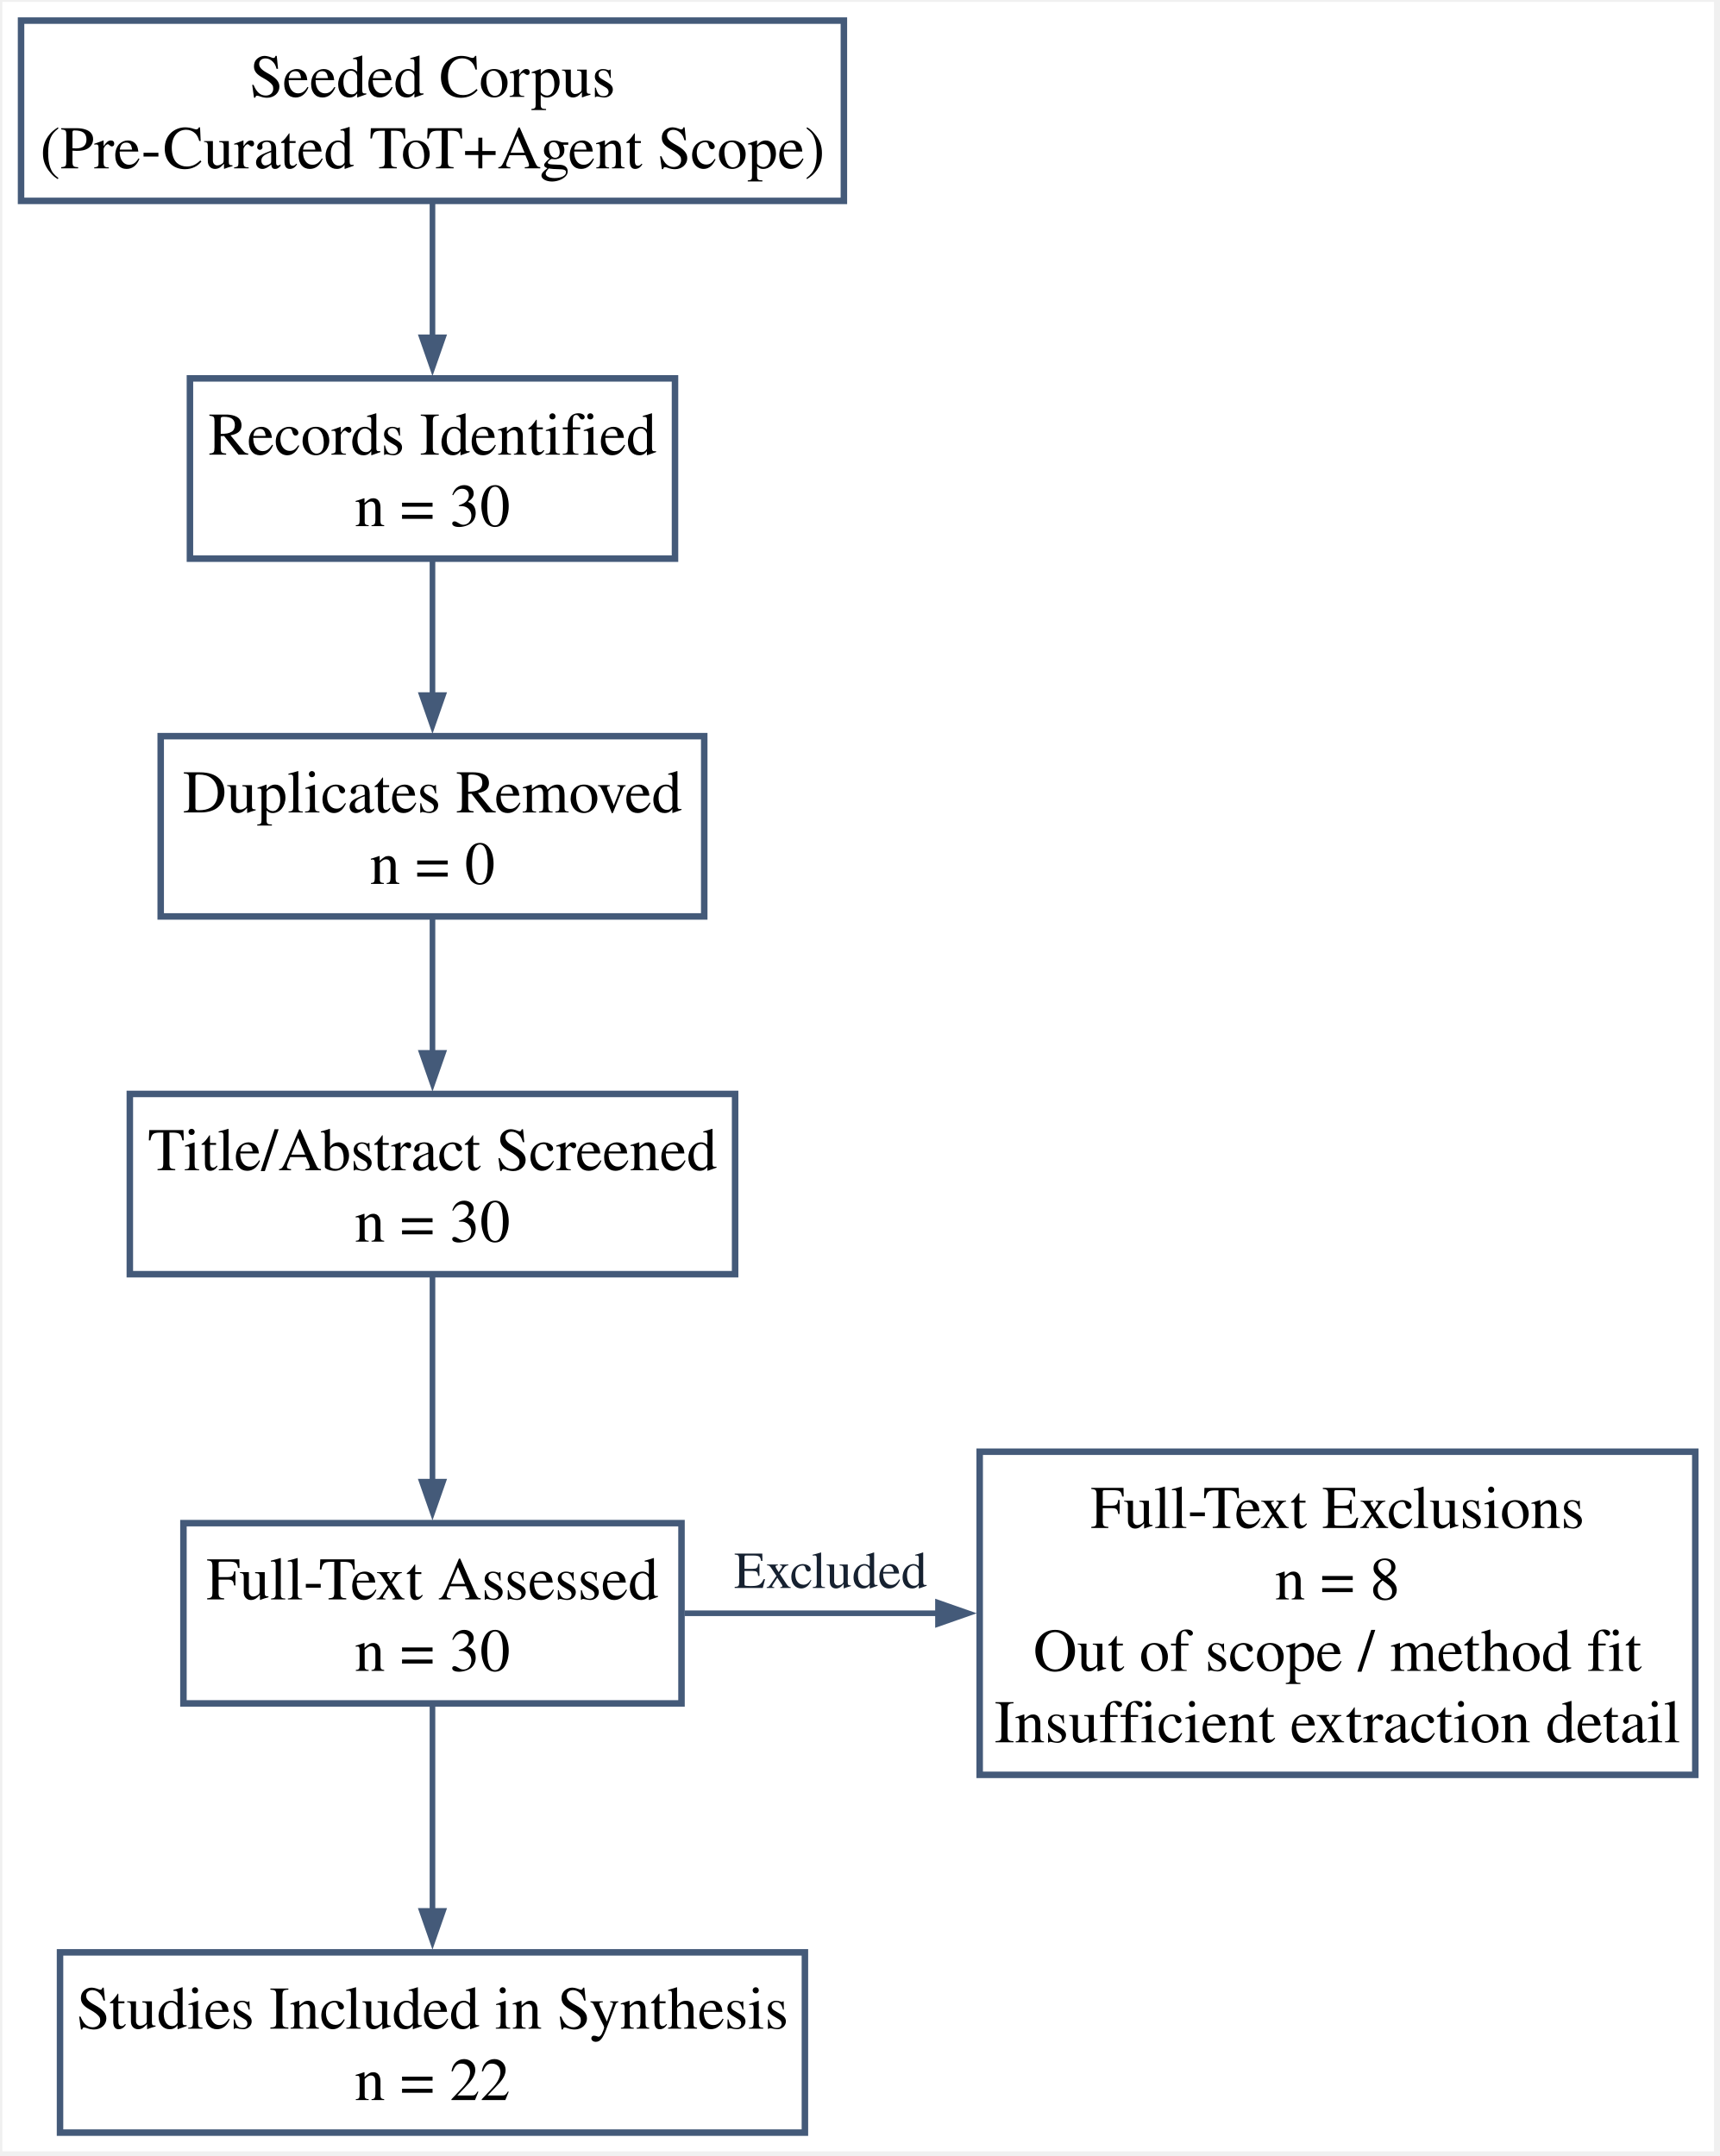
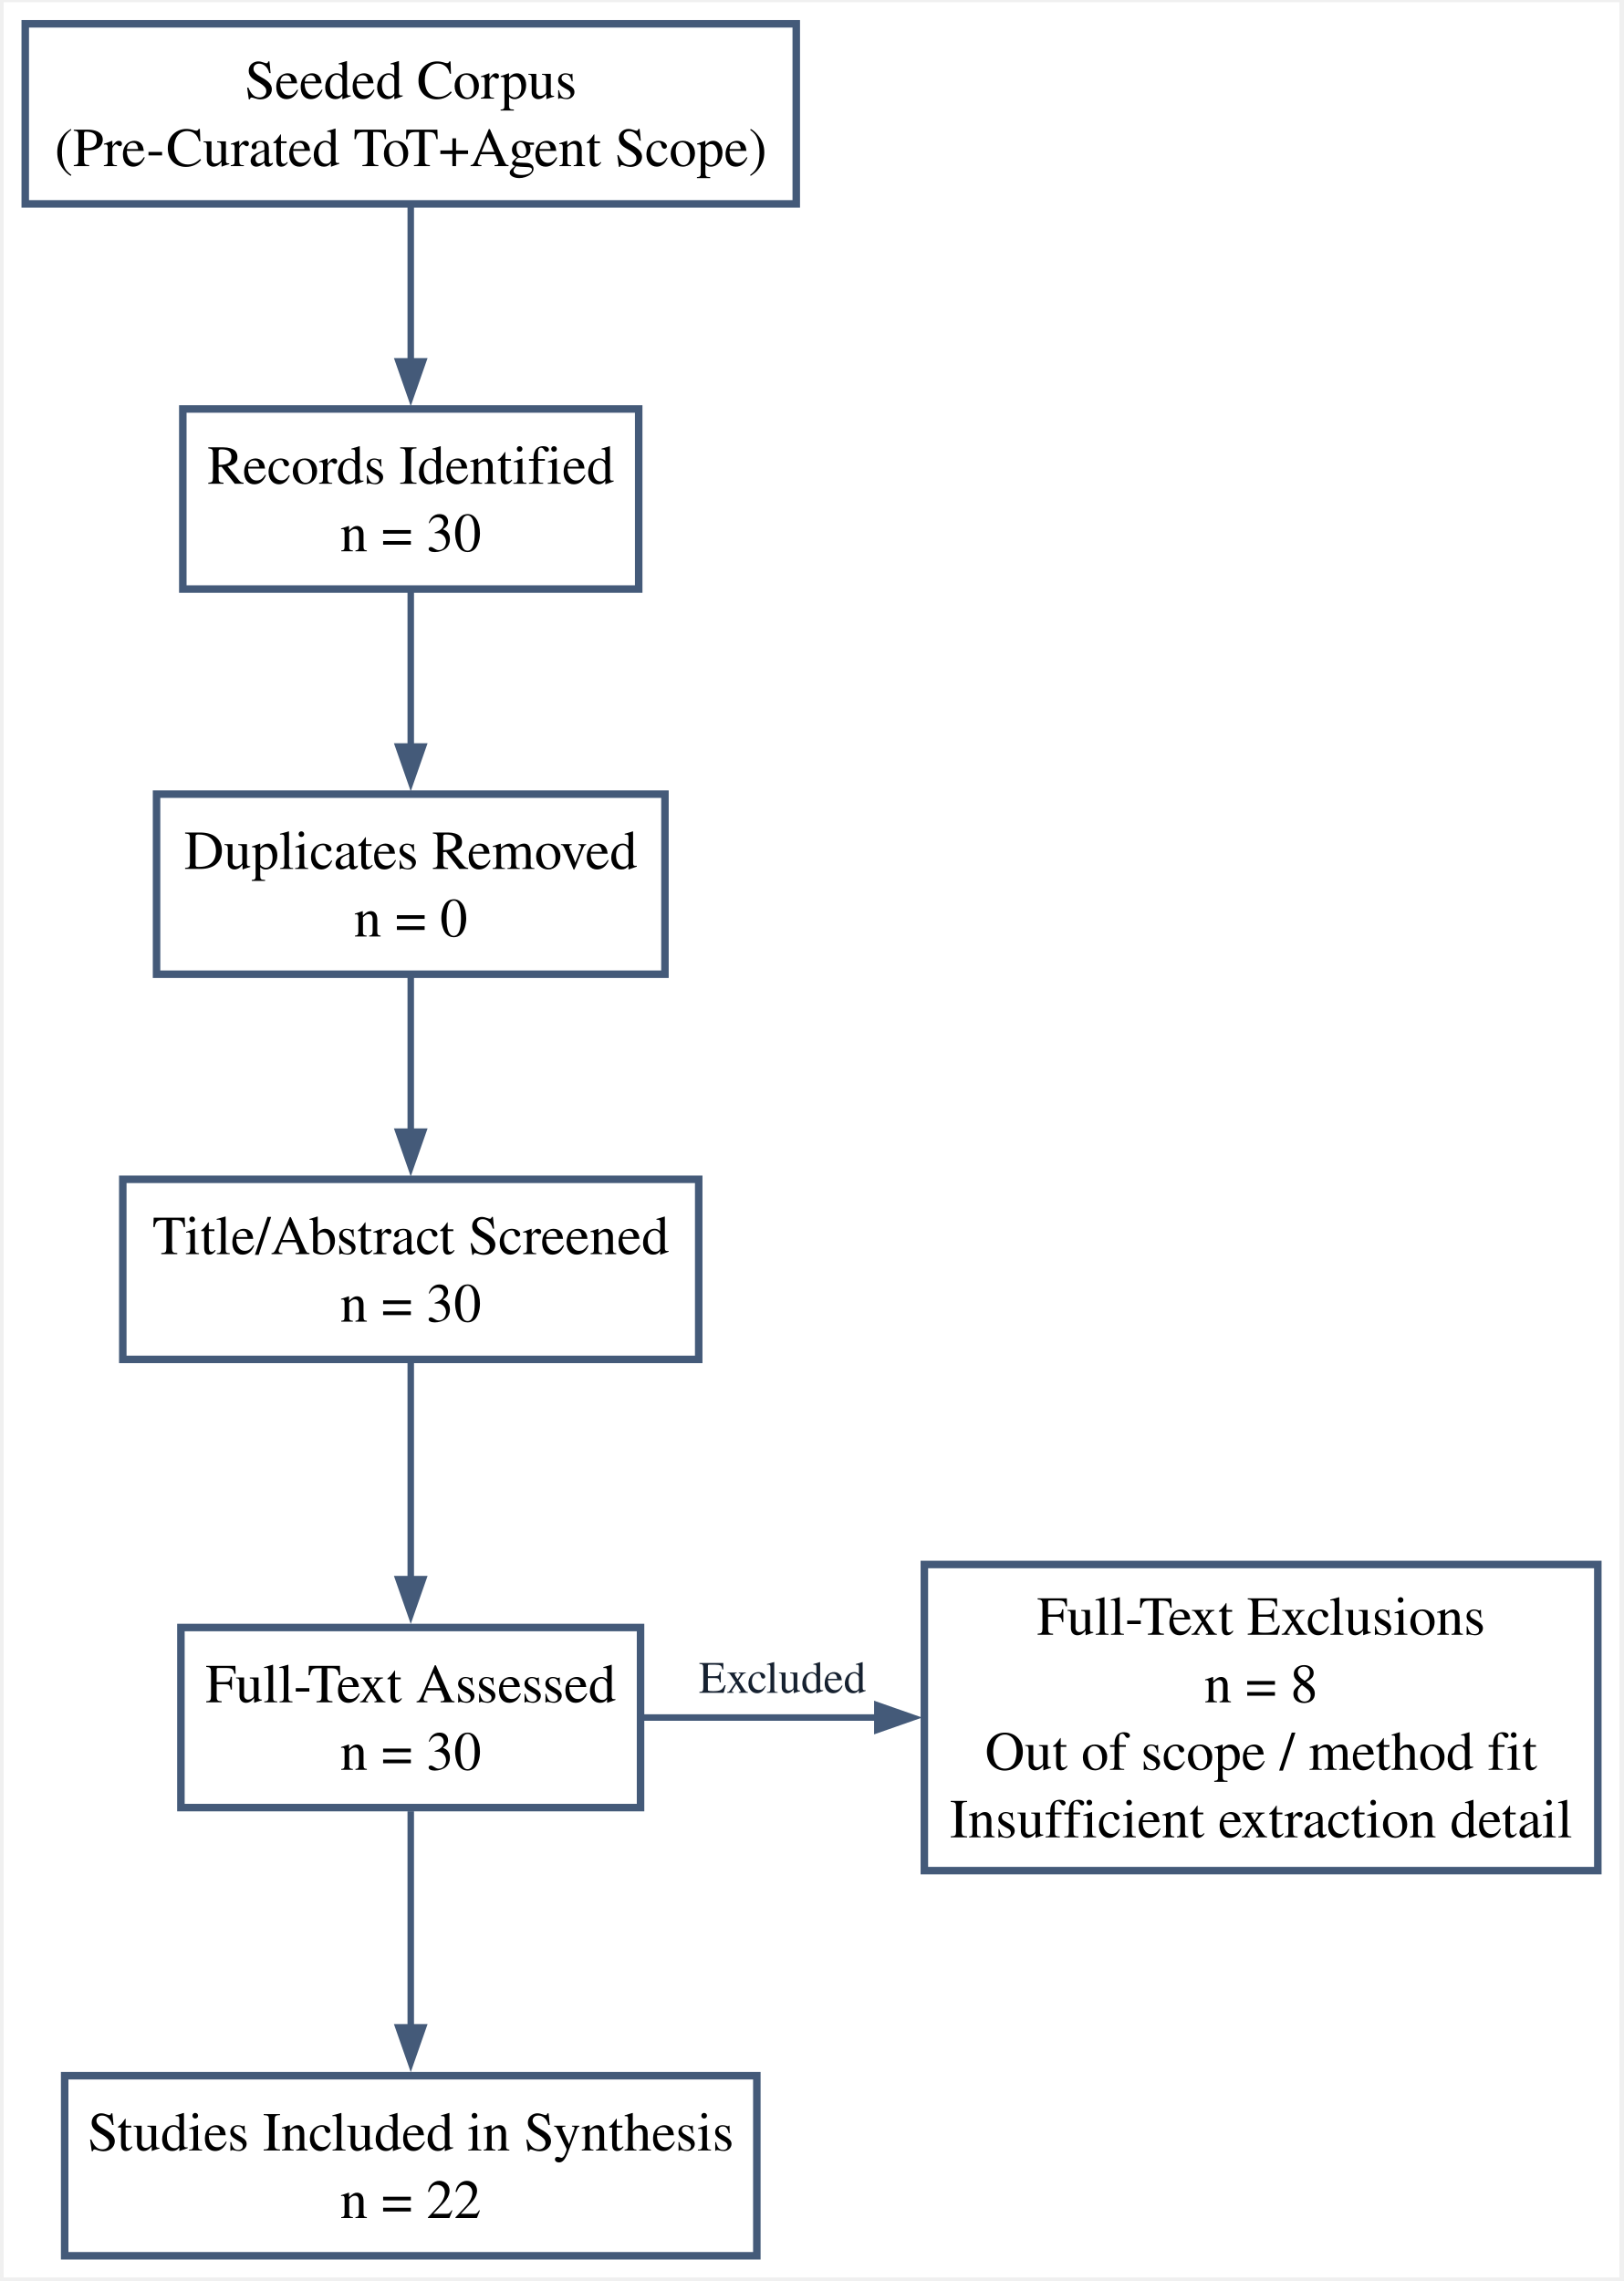
- <svg xmlns="http://www.w3.org/2000/svg" width="398pt" height="499pt" viewBox="1.00 1.00 397.00 498.00">
-   <g id="graph0" class="graph" transform="scale(1 1) rotate(0) translate(5.76 493.6)">
-     <polygon fill="#ffffff" stroke="none" points="-4.32,4.32 -4.32,-492.16 390.96,-492.16 390.96,4.32 -4.32,4.32" />
+ <svg xmlns="http://www.w3.org/2000/svg" width="326pt" height="458pt" viewBox="1.00 1.00 324.00 456.00">
+   <g id="graph0" class="graph" transform="scale(1 1) rotate(0) translate(5.76 451.96)">
+     <polygon fill="#ffffff" stroke="none" points="-4.32,4.32 -4.32,-450.52 318.71,-450.52 318.71,4.32 -4.32,4.32" />
    <g id="node1" class="node">
-       <polygon fill="#ffffff" stroke="#445a79" stroke-width="1.5" points="190.02,-487.84 0,-487.84 0,-446.2 190.02,-446.2 190.02,-487.84" />
-       <text xml:space="preserve" text-anchor="middle" x="95.01" y="-470.22" font-family="Times,serif" font-size="14.00">Seeded Corpus</text>
-       <text xml:space="preserve" text-anchor="middle" x="95.01" y="-453.72" font-family="Times,serif" font-size="14.00">(Pre-Curated ToT+Agent Scope)</text>
+       <polygon fill="#ffffff" stroke="#445a79" stroke-width="1.5" points="154.14,-446.2 0,-446.2 0,-410.2 154.14,-410.2 154.14,-446.2" />
+       <text xml:space="preserve" text-anchor="middle" x="77.07" y="-431.25" font-family="Times,serif" font-size="11.00">Seeded Corpus</text>
+       <text xml:space="preserve" text-anchor="middle" x="77.07" y="-417.75" font-family="Times,serif" font-size="11.00">(Pre-Curated ToT+Agent Scope)</text>
    </g>
    <g id="node2" class="node">
-       <polygon fill="#ffffff" stroke="#445a79" stroke-width="1.5" points="151.02,-405.2 39,-405.2 39,-363.56 151.02,-363.56 151.02,-405.2" />
-       <text xml:space="preserve" text-anchor="middle" x="95.01" y="-387.58" font-family="Times,serif" font-size="14.00">Records Identified</text>
-       <text xml:space="preserve" text-anchor="middle" x="95.01" y="-371.08" font-family="Times,serif" font-size="14.00">n = 30</text>
+       <polygon fill="#ffffff" stroke="#445a79" stroke-width="1.5" points="122.64,-369.2 31.5,-369.2 31.5,-333.2 122.64,-333.2 122.64,-369.2" />
+       <text xml:space="preserve" text-anchor="middle" x="77.07" y="-354.25" font-family="Times,serif" font-size="11.00">Records Identified</text>
+       <text xml:space="preserve" text-anchor="middle" x="77.07" y="-340.75" font-family="Times,serif" font-size="11.00">n = 30</text>
    </g>
    <g id="edge1" class="edge">
-       <path fill="none" stroke="#445a79" stroke-width="1.3" d="M95.01,-445.67C95.01,-436.22 95.01,-424.8 95.01,-414.46" />
-       <polygon fill="#445a79" stroke="#445a79" stroke-width="1.3" points="97.46,-414.69 95.01,-407.69 92.56,-414.69 97.46,-414.69" />
+       <path fill="none" stroke="#445a79" stroke-width="1.3" d="M77.07,-409.8C77.07,-400.5 77.07,-388.85 77.07,-378.47" />
+       <polygon fill="#445a79" stroke="#445a79" stroke-width="1.3" points="79.52,-378.73 77.07,-371.73 74.62,-378.73 79.52,-378.73" />
    </g>
    <g id="node3" class="node">
-       <polygon fill="#ffffff" stroke="#445a79" stroke-width="1.5" points="157.77,-322.56 32.25,-322.56 32.25,-280.92 157.77,-280.92 157.77,-322.56" />
-       <text xml:space="preserve" text-anchor="middle" x="95.01" y="-304.94" font-family="Times,serif" font-size="14.00">Duplicates Removed</text>
-       <text xml:space="preserve" text-anchor="middle" x="95.01" y="-288.44" font-family="Times,serif" font-size="14.00">n = 0</text>
+       <polygon fill="#ffffff" stroke="#445a79" stroke-width="1.5" points="127.89,-292.2 26.25,-292.2 26.25,-256.2 127.89,-256.2 127.89,-292.2" />
+       <text xml:space="preserve" text-anchor="middle" x="77.07" y="-277.25" font-family="Times,serif" font-size="11.00">Duplicates Removed</text>
+       <text xml:space="preserve" text-anchor="middle" x="77.07" y="-263.75" font-family="Times,serif" font-size="11.00">n = 0</text>
    </g>
    <g id="edge2" class="edge">
-       <path fill="none" stroke="#445a79" stroke-width="1.3" d="M95.01,-363.03C95.01,-353.58 95.01,-342.16 95.01,-331.82" />
-       <polygon fill="#445a79" stroke="#445a79" stroke-width="1.3" points="97.46,-332.05 95.01,-325.05 92.56,-332.05 97.46,-332.05" />
+       <path fill="none" stroke="#445a79" stroke-width="1.3" d="M77.07,-332.8C77.07,-323.5 77.07,-311.85 77.07,-301.47" />
+       <polygon fill="#445a79" stroke="#445a79" stroke-width="1.3" points="79.52,-301.73 77.07,-294.73 74.62,-301.73 79.52,-301.73" />
    </g>
    <g id="node4" class="node">
-       <polygon fill="#ffffff" stroke="#445a79" stroke-width="1.5" points="164.9,-239.92 25.12,-239.92 25.12,-198.28 164.9,-198.28 164.9,-239.92" />
-       <text xml:space="preserve" text-anchor="middle" x="95.01" y="-222.3" font-family="Times,serif" font-size="14.00">Title/Abstract Screened</text>
-       <text xml:space="preserve" text-anchor="middle" x="95.01" y="-205.8" font-family="Times,serif" font-size="14.00">n = 30</text>
+       <polygon fill="#ffffff" stroke="#445a79" stroke-width="1.5" points="134.64,-215.2 19.5,-215.2 19.5,-179.2 134.64,-179.2 134.64,-215.2" />
+       <text xml:space="preserve" text-anchor="middle" x="77.07" y="-200.25" font-family="Times,serif" font-size="11.00">Title/Abstract Screened</text>
+       <text xml:space="preserve" text-anchor="middle" x="77.07" y="-186.75" font-family="Times,serif" font-size="11.00">n = 30</text>
    </g>
    <g id="edge3" class="edge">
-       <path fill="none" stroke="#445a79" stroke-width="1.3" d="M95.01,-280.39C95.01,-270.94 95.01,-259.52 95.01,-249.18" />
-       <polygon fill="#445a79" stroke="#445a79" stroke-width="1.3" points="97.46,-249.41 95.01,-242.41 92.56,-249.41 97.46,-249.41" />
+       <path fill="none" stroke="#445a79" stroke-width="1.3" d="M77.07,-255.8C77.07,-246.5 77.07,-234.85 77.07,-224.47" />
+       <polygon fill="#445a79" stroke="#445a79" stroke-width="1.3" points="79.52,-224.73 77.07,-217.73 74.62,-224.73 79.52,-224.73" />
    </g>
    <g id="node5" class="node">
-       <polygon fill="#ffffff" stroke="#445a79" stroke-width="1.5" points="152.52,-140.78 37.5,-140.78 37.5,-99.14 152.52,-99.14 152.52,-140.78" />
-       <text xml:space="preserve" text-anchor="middle" x="95.01" y="-123.16" font-family="Times,serif" font-size="14.00">Full-Text Assessed</text>
-       <text xml:space="preserve" text-anchor="middle" x="95.01" y="-106.66" font-family="Times,serif" font-size="14.00">n = 30</text>
+       <polygon fill="#ffffff" stroke="#445a79" stroke-width="1.5" points="123.01,-125.6 31.12,-125.6 31.12,-89.6 123.01,-89.6 123.01,-125.6" />
+       <text xml:space="preserve" text-anchor="middle" x="77.07" y="-110.65" font-family="Times,serif" font-size="11.00">Full-Text Assessed</text>
+       <text xml:space="preserve" text-anchor="middle" x="77.07" y="-97.15" font-family="Times,serif" font-size="11.00">n = 30</text>
    </g>
    <g id="edge4" class="edge">
-       <path fill="none" stroke="#445a79" stroke-width="1.3" d="M95.01,-197.97C95.01,-184.13 95.01,-165.53 95.01,-150.07" />
-       <polygon fill="#445a79" stroke="#445a79" stroke-width="1.3" points="97.46,-150.36 95.01,-143.36 92.56,-150.36 97.46,-150.36" />
+       <path fill="none" stroke="#445a79" stroke-width="1.3" d="M77.07,-178.47C77.07,-166.01 77.07,-149.11 77.07,-135.05" />
+       <polygon fill="#445a79" stroke="#445a79" stroke-width="1.3" points="79.52,-135.27 77.07,-128.27 74.62,-135.27 79.52,-135.27" />
    </g>
    <g id="node6" class="node">
-       <polygon fill="#ffffff" stroke="#445a79" stroke-width="1.5" points="181.02,-41.64 9,-41.64 9,0 181.02,0 181.02,-41.64" />
-       <text xml:space="preserve" text-anchor="middle" x="95.01" y="-24.02" font-family="Times,serif" font-size="14.00">Studies Included in Synthesis</text>
-       <text xml:space="preserve" text-anchor="middle" x="95.01" y="-7.52" font-family="Times,serif" font-size="14.00">n = 22</text>
+       <polygon fill="#ffffff" stroke="#445a79" stroke-width="1.5" points="146.26,-36 7.88,-36 7.88,0 146.26,0 146.26,-36" />
+       <text xml:space="preserve" text-anchor="middle" x="77.07" y="-21.05" font-family="Times,serif" font-size="11.00">Studies Included in Synthesis</text>
+       <text xml:space="preserve" text-anchor="middle" x="77.07" y="-7.55" font-family="Times,serif" font-size="11.00">n = 22</text>
    </g>
    <g id="edge5" class="edge">
-       <path fill="none" stroke="#445a79" stroke-width="1.3" d="M95.01,-98.83C95.01,-84.99 95.01,-66.39 95.01,-50.93" />
-       <polygon fill="#445a79" stroke="#445a79" stroke-width="1.3" points="97.46,-51.22 95.01,-44.22 92.56,-51.22 97.46,-51.22" />
+       <path fill="none" stroke="#445a79" stroke-width="1.3" d="M77.07,-88.87C77.07,-76.41 77.07,-59.51 77.07,-45.45" />
+       <polygon fill="#445a79" stroke="#445a79" stroke-width="1.3" points="79.52,-45.67 77.07,-38.67 74.62,-45.67 79.52,-45.67" />
    </g>
    <g id="node7" class="node">
-       <polygon fill="#ffffff" stroke="#445a79" stroke-width="1.5" points="386.64,-157.28 221.38,-157.28 221.38,-82.64 386.64,-82.64 386.64,-157.28" />
-       <text xml:space="preserve" text-anchor="middle" x="304.01" y="-139.66" font-family="Times,serif" font-size="14.00">Full-Text Exclusions</text>
-       <text xml:space="preserve" text-anchor="middle" x="304.01" y="-123.16" font-family="Times,serif" font-size="14.00">n = 8</text>
-       <text xml:space="preserve" text-anchor="middle" x="304.01" y="-106.66" font-family="Times,serif" font-size="14.00">Out of scope / method fit</text>
-       <text xml:space="preserve" text-anchor="middle" x="304.01" y="-90.16" font-family="Times,serif" font-size="14.00">Insufficient extraction detail</text>
+       <polygon fill="#ffffff" stroke="#445a79" stroke-width="1.5" points="314.39,-138.2 179.75,-138.2 179.75,-77 314.39,-77 314.39,-138.2" />
+       <text xml:space="preserve" text-anchor="middle" x="247.07" y="-124.15" font-family="Times,serif" font-size="11.00">Full-Text Exclusions</text>
+       <text xml:space="preserve" text-anchor="middle" x="247.07" y="-110.65" font-family="Times,serif" font-size="11.00">n = 8</text>
+       <text xml:space="preserve" text-anchor="middle" x="247.07" y="-97.15" font-family="Times,serif" font-size="11.00">Out of scope / method fit</text>
+       <text xml:space="preserve" text-anchor="middle" x="247.07" y="-83.65" font-family="Times,serif" font-size="11.00">Insufficient extraction detail</text>
    </g>
    <g id="edge6" class="edge">
-       <path fill="none" stroke="#445a79" stroke-width="1.3" d="M153.23,-119.96C171.43,-119.96 191.98,-119.96 211.92,-119.96" />
-       <polygon fill="#445a79" stroke="#445a79" stroke-width="1.3" points="211.75,-122.41 218.75,-119.96 211.75,-117.51 211.75,-122.41" />
-       <text xml:space="preserve" text-anchor="middle" x="186.95" y="-125.81" font-family="Times,serif" font-size="12.00" fill="#162130">Excluded</text>
+       <path fill="none" stroke="#445a79" stroke-width="1.3" d="M123.52,-107.6C138.04,-107.6 154.46,-107.6 170.47,-107.6" />
+       <polygon fill="#445a79" stroke="#445a79" stroke-width="1.3" points="170.35,-110.05 177.35,-107.6 170.35,-105.15 170.35,-110.05" />
+       <text xml:space="preserve" text-anchor="middle" x="151.38" y="-112.55" font-family="Times,serif" font-size="9.00" fill="#162130">Excluded</text>
    </g>
  </g>
</svg>
